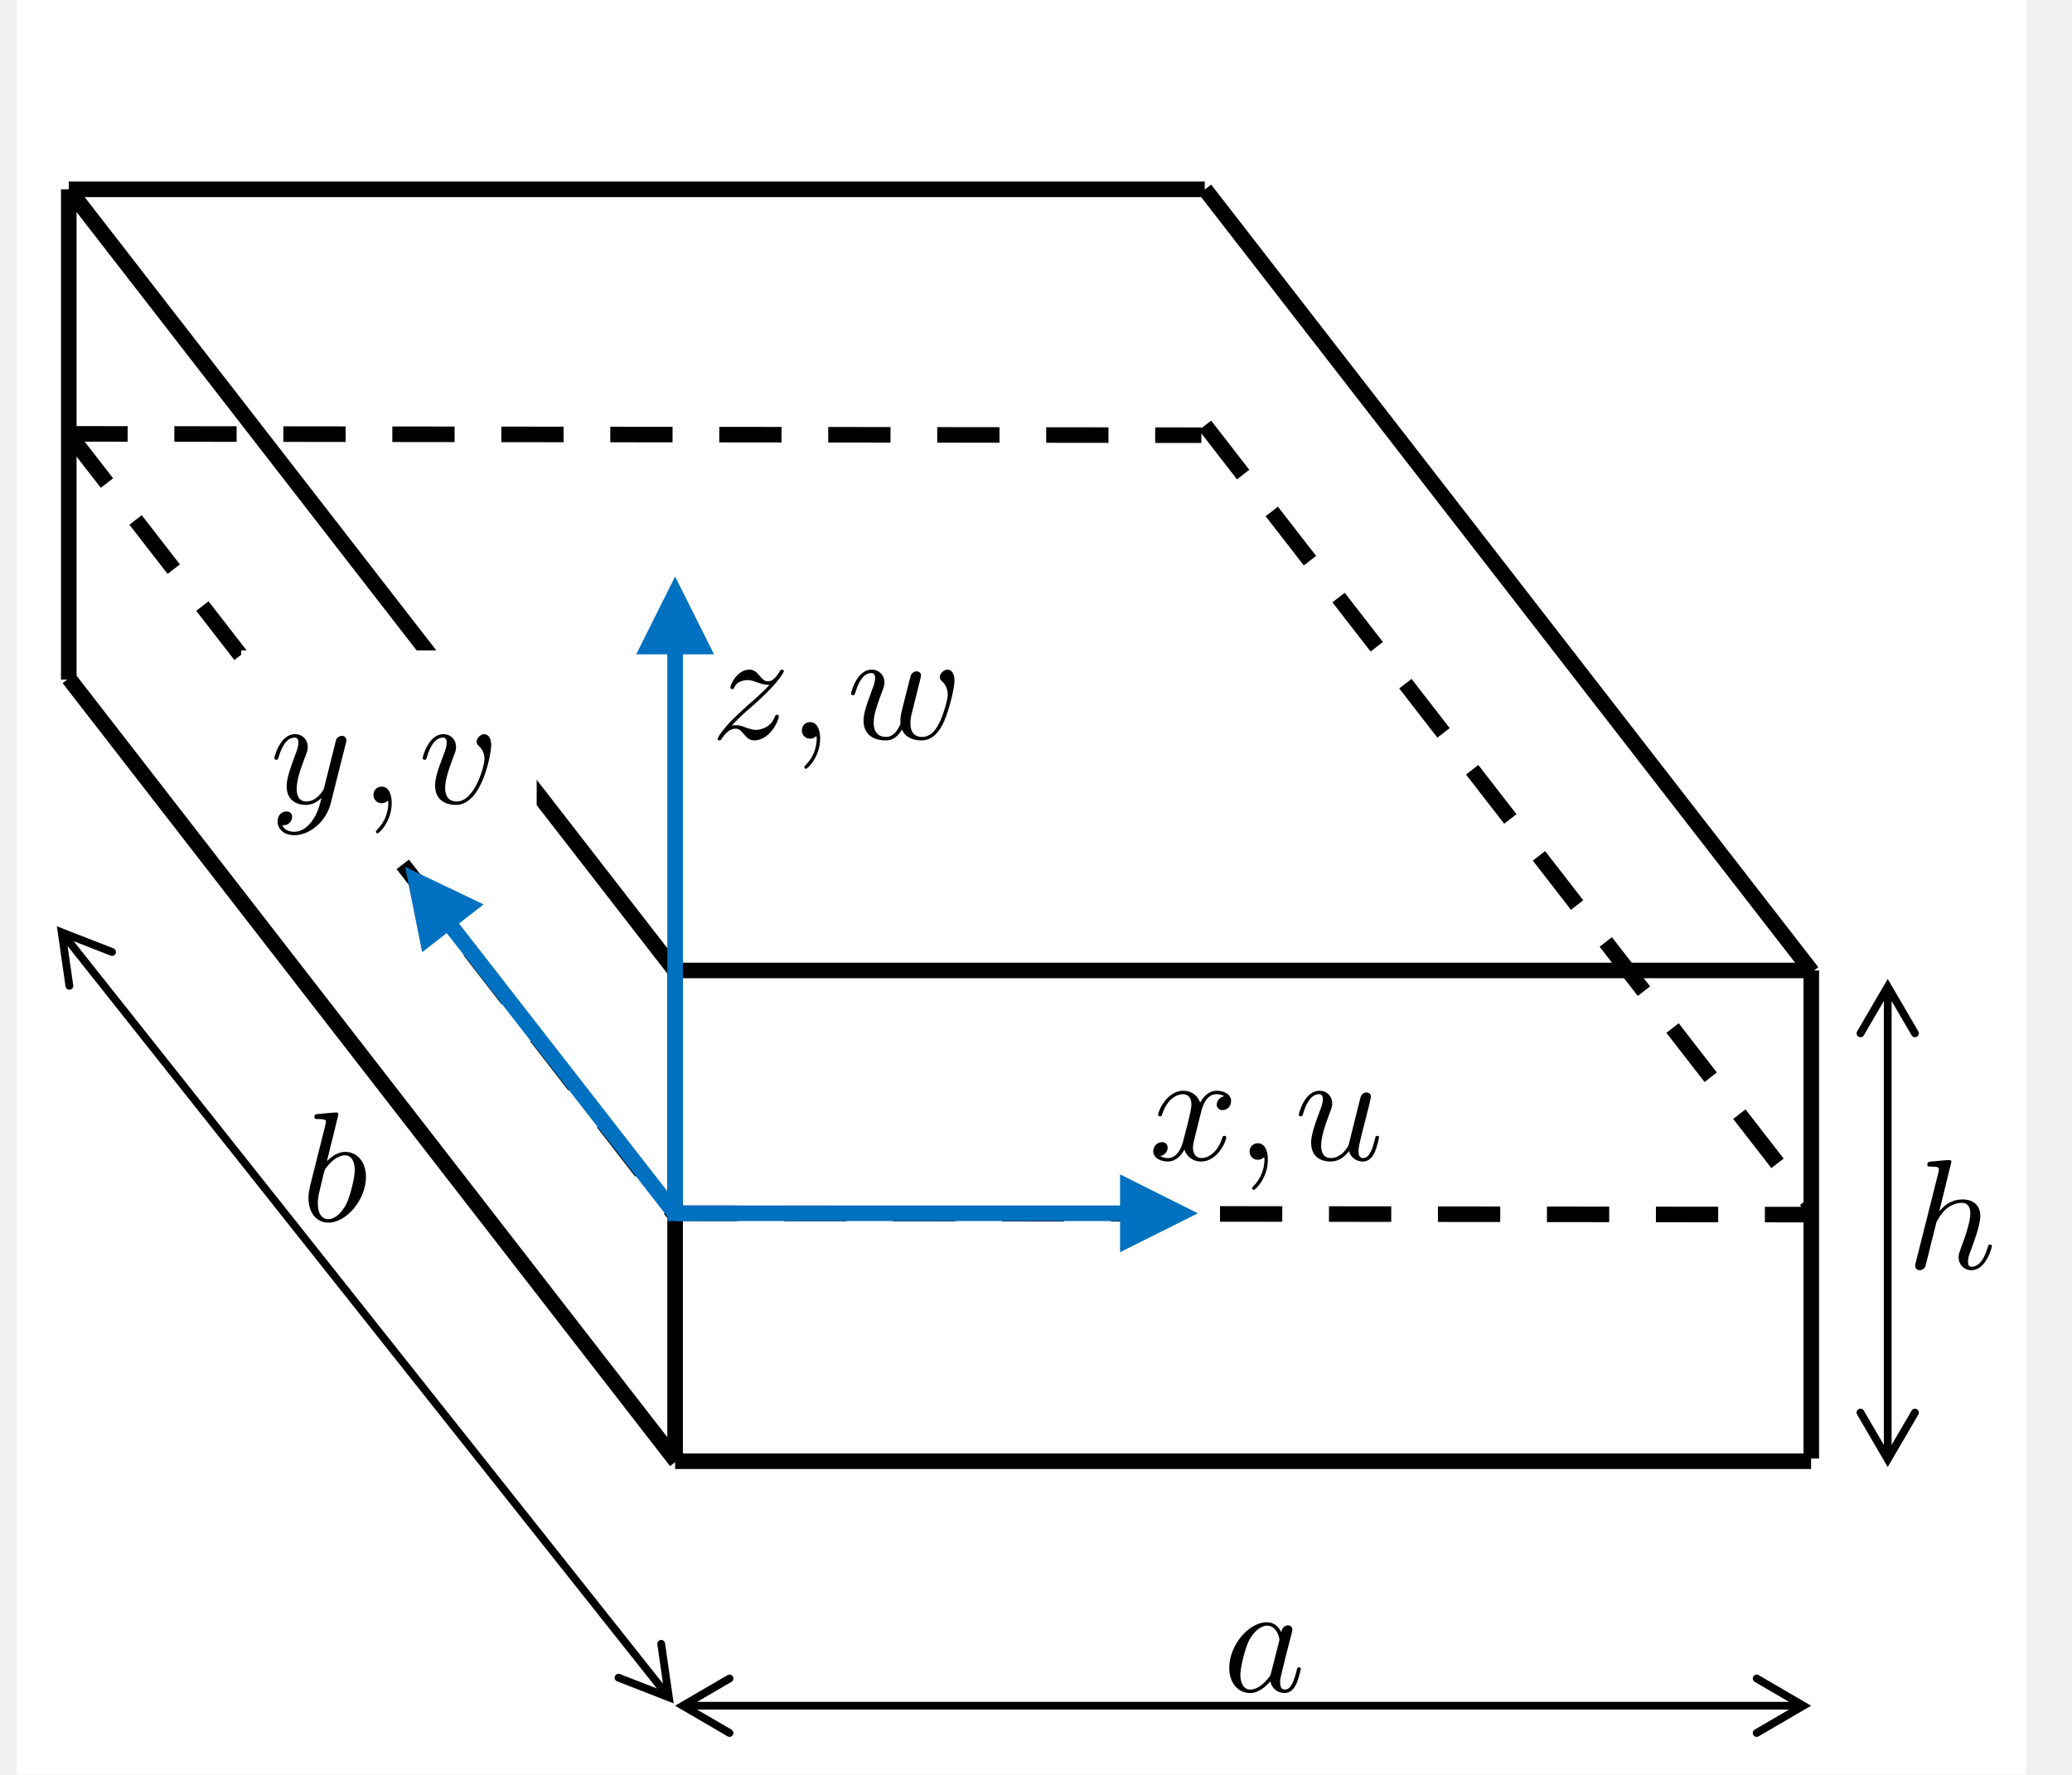
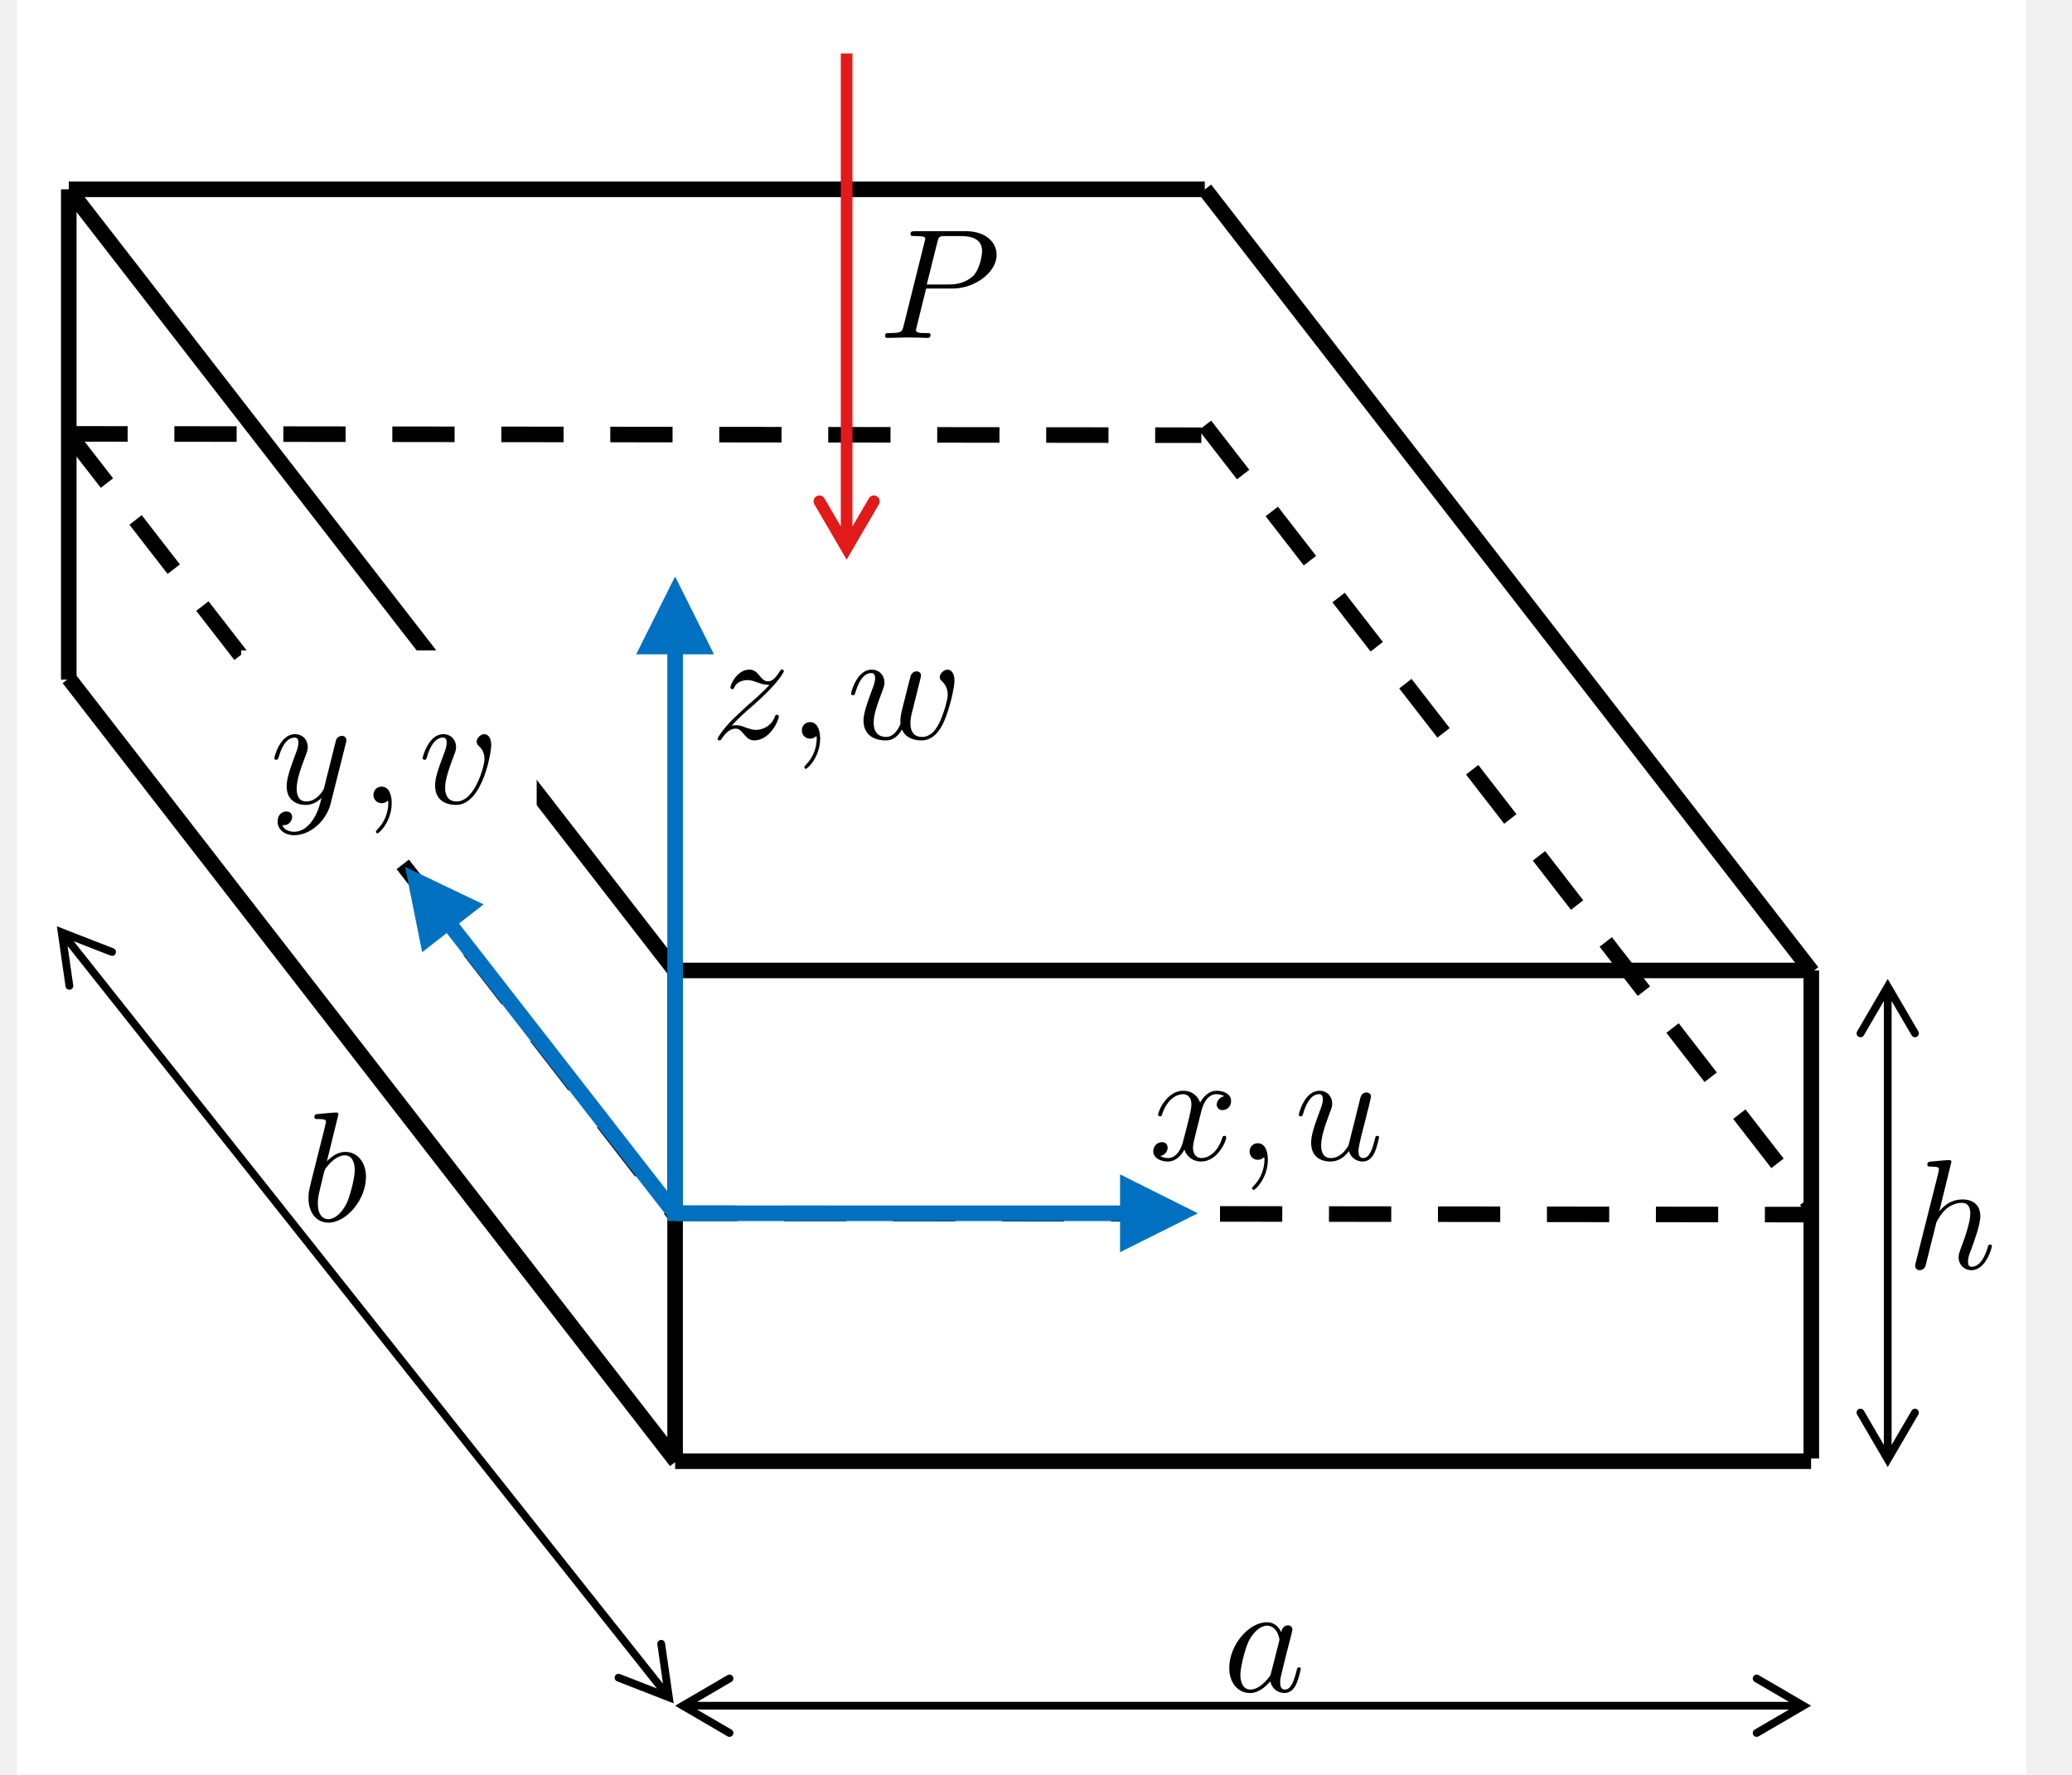
<svg xmlns="http://www.w3.org/2000/svg" width="1220" height="1045" xml:space="preserve" overflow="hidden">
  <g transform="translate(-815 -385)">
    <g>
      <rect x="825" y="385" width="1183" height="1045" fill="#FFFFFF" fill-opacity="1" />
      <path d="M855.5 496.5 1213 957.394" stroke="#000000" stroke-width="9.167" stroke-linecap="butt" stroke-linejoin="round" stroke-miterlimit="10" stroke-opacity="1" fill="none" fill-rule="evenodd" />
      <path d="M855.5 784.5 1213.14 1245.57" stroke="#000000" stroke-width="9.167" stroke-linecap="butt" stroke-linejoin="round" stroke-miterlimit="10" stroke-opacity="1" fill="none" fill-rule="evenodd" />
      <path d="M1524.5 496.5 1882 957.394" stroke="#000000" stroke-width="9.167" stroke-linecap="butt" stroke-linejoin="round" stroke-miterlimit="10" stroke-opacity="1" fill="none" fill-rule="evenodd" />
      <path d="M1212.5 956.5 1881.37 956.501" stroke="#000000" stroke-width="9.167" stroke-linecap="butt" stroke-linejoin="round" stroke-miterlimit="10" stroke-opacity="1" fill="none" fill-rule="evenodd" />
      <path d="M1212.5 1245.5 1881.37 1245.5" stroke="#000000" stroke-width="9.167" stroke-linecap="butt" stroke-linejoin="round" stroke-miterlimit="10" stroke-opacity="1" fill="none" fill-rule="evenodd" />
      <path d="M1212.5 956.5 1212.5 1245.24" stroke="#000000" stroke-width="9.167" stroke-linecap="butt" stroke-linejoin="round" stroke-miterlimit="10" stroke-opacity="1" fill="none" fill-rule="evenodd" />
      <path d="M1881.5 956.5 1881.5 1243.92" stroke="#000000" stroke-width="9.167" stroke-linecap="butt" stroke-linejoin="round" stroke-miterlimit="10" stroke-opacity="1" fill="none" fill-rule="evenodd" />
      <path d="M0 0 668.871 0" stroke="#000000" stroke-width="9.167" stroke-linecap="butt" stroke-linejoin="round" stroke-miterlimit="10" stroke-opacity="1" fill="none" fill-rule="evenodd" transform="matrix(1 0 0 -1 855.5 496.5)" />
      <path d="M0 0 0 288.736" stroke="#000000" stroke-width="9.167" stroke-linecap="butt" stroke-linejoin="round" stroke-miterlimit="10" stroke-opacity="1" fill="none" fill-rule="evenodd" transform="matrix(1 0 0 -1 855.5 785.236)" />
      <path d="M855.5 640.5 1213 1101.39" stroke="#000000" stroke-width="9.167" stroke-linecap="butt" stroke-linejoin="round" stroke-miterlimit="10" stroke-dasharray="36.667 27.5" stroke-opacity="1" fill="none" fill-rule="evenodd" />
      <path d="M1212.5 1099.5 1881.37 1100.29" stroke="#000000" stroke-width="9.167" stroke-linecap="butt" stroke-linejoin="round" stroke-miterlimit="10" stroke-dasharray="36.667 27.5" stroke-opacity="1" fill="none" fill-rule="evenodd" />
      <path d="M1212.5 1094.92 1479.07 1094.92 1479.07 1104.08 1212.5 1104.08ZM1474.49 1076.58 1520.32 1099.5 1474.49 1122.42Z" fill="#0070C0" fill-rule="nonzero" fill-opacity="1" />
      <text fill="#000000" fill-opacity="1" font-family="Cambria Math,Cambria Math_MSFontService,sans-serif" font-style="normal" font-variant="normal" font-weight="400" font-stretch="normal" font-size="92" text-anchor="start" direction="ltr" writing-mode="lr-tb" unicode-bidi="normal" text-decoration="none" transform="matrix(1 0 0 1 1491.39 1068)">𝑥</text>
      <text fill="#000000" fill-opacity="1" font-family="Cambria Math,Cambria Math_MSFontService,sans-serif" font-style="normal" font-variant="normal" font-weight="400" font-stretch="normal" font-size="92" text-anchor="start" direction="ltr" writing-mode="lr-tb" unicode-bidi="normal" text-decoration="none" transform="matrix(1 0 0 1 1542.86 1068)">,</text>
      <text fill="#000000" fill-opacity="1" font-family="Cambria Math,Cambria Math_MSFontService,sans-serif" font-style="normal" font-variant="normal" font-weight="400" font-stretch="normal" font-size="92" text-anchor="start" direction="ltr" writing-mode="lr-tb" unicode-bidi="normal" text-decoration="none" transform="matrix(1 0 0 1 1577.06 1068)">𝑢</text>
      <path d="M1208.69 1102.42 1075.21 930.871 1082.45 925.242 1215.93 1096.79ZM1063.56 945.746 1053.5 895.5 1099.73 917.601Z" fill="#0070C0" fill-rule="nonzero" fill-opacity="1" />
      <rect x="957" y="768" width="174" height="111" fill="#FFFFFF" fill-opacity="1" />
      <text fill="#000000" fill-opacity="1" font-family="Cambria Math,Cambria Math_MSFontService,sans-serif" font-style="normal" font-variant="normal" font-weight="400" font-stretch="normal" font-size="92" text-anchor="start" direction="ltr" writing-mode="lr-tb" unicode-bidi="normal" text-decoration="none" transform="matrix(1 0 0 1 973.853 858)">𝑦</text>
      <text fill="#000000" fill-opacity="1" font-family="Cambria Math,Cambria Math_MSFontService,sans-serif" font-style="normal" font-variant="normal" font-weight="400" font-stretch="normal" font-size="92" text-anchor="start" direction="ltr" writing-mode="lr-tb" unicode-bidi="normal" text-decoration="none" transform="matrix(1 0 0 1 1026.97 858)">,</text>
      <text fill="#000000" fill-opacity="1" font-family="Cambria Math,Cambria Math_MSFontService,sans-serif" font-style="normal" font-variant="normal" font-weight="400" font-stretch="normal" font-size="92" text-anchor="start" direction="ltr" writing-mode="lr-tb" unicode-bidi="normal" text-decoration="none" transform="matrix(1 0 0 1 1061.17 858)">𝑣</text>
      <path d="M4.583-4.35808e-06 4.584 338.296-4.583 338.296-4.583 4.35808e-06ZM22.917 333.712 0 379.546-22.916 333.713Z" fill="#0070C0" fill-rule="nonzero" fill-opacity="1" transform="matrix(1 0 0 -1 1212.5 1104.05)" />
      <text fill="#000000" fill-opacity="1" font-family="Cambria Math,Cambria Math_MSFontService,sans-serif" font-style="normal" font-variant="normal" font-weight="400" font-stretch="normal" font-size="92" text-anchor="start" direction="ltr" writing-mode="lr-tb" unicode-bidi="normal" text-decoration="none" transform="matrix(1 0 0 1 1233.56 820)">𝑧</text>
      <text fill="#000000" fill-opacity="1" font-family="Cambria Math,Cambria Math_MSFontService,sans-serif" font-style="normal" font-variant="normal" font-weight="400" font-stretch="normal" font-size="92" text-anchor="start" direction="ltr" writing-mode="lr-tb" unicode-bidi="normal" text-decoration="none" transform="matrix(1 0 0 1 1279.23 820)">,</text>
      <text fill="#000000" fill-opacity="1" font-family="Cambria Math,Cambria Math_MSFontService,sans-serif" font-style="normal" font-variant="normal" font-weight="400" font-stretch="normal" font-size="92" text-anchor="start" direction="ltr" writing-mode="lr-tb" unicode-bidi="normal" text-decoration="none" transform="matrix(1 0 0 1 1313.42 820)">𝑤</text>
      <path d="M1524.5 635.5 1882 1096.39" stroke="#000000" stroke-width="9.167" stroke-linecap="butt" stroke-linejoin="round" stroke-miterlimit="10" stroke-dasharray="36.667 27.5" stroke-opacity="1" fill="none" fill-rule="evenodd" />
      <path d="M853.5 640.5 1522.37 641.287" stroke="#000000" stroke-width="9.167" stroke-linecap="butt" stroke-linejoin="round" stroke-miterlimit="10" stroke-dasharray="36.667 27.5" stroke-opacity="1" fill="none" fill-rule="evenodd" />
      <path d="M4.53-2.292 664.333-2.291 664.333 2.292 4.53 2.292ZM30.883 18.021-0.011-6.25041e-08 30.883-18.021C31.976-18.659 33.379-18.29 34.017-17.196 34.655-16.103 34.285-14.7 33.192-14.062L5.692 1.98 5.692-1.979 33.192 14.062C34.285 14.7 34.655 16.103 34.017 17.196 33.379 18.29 31.976 18.659 30.883 18.021ZM637.989-18.021 668.882 0 637.989 18.021C636.895 18.659 635.492 18.29 634.854 17.197 634.217 16.104 634.586 14.7 635.679 14.062L663.179-1.979 663.179 1.98 635.679-14.062C634.586-14.7 634.217-16.103 634.854-17.196 635.492-18.289 636.895-18.659 637.989-18.021Z" fill="#000000" fill-rule="nonzero" fill-opacity="1" transform="matrix(-1 0 0 1 1881.37 1389.5)" />
      <text fill="#000000" fill-opacity="1" font-family="Cambria Math,Cambria Math_MSFontService,sans-serif" font-style="normal" font-variant="normal" font-weight="400" font-stretch="normal" font-size="92" text-anchor="start" direction="ltr" writing-mode="lr-tb" unicode-bidi="normal" text-decoration="none" transform="matrix(1 0 0 1 1535.1 1381)">𝑎</text>
      <path d="M1207.05 1385.98 849.525 935.479 853.116 932.63 1210.64 1383.14ZM1206.58 1352.72 1211.67 1388.12 1178.35 1375.12C1177.17 1374.66 1176.59 1373.33 1177.05 1372.15 1177.51 1370.97 1178.84 1370.39 1180.02 1370.85L1209.68 1382.42 1206.58 1384.88 1202.05 1353.37C1201.87 1352.11 1202.74 1350.95 1203.99 1350.77 1205.24 1350.59 1206.4 1351.46 1206.58 1352.72ZM853.582 965.893 848.493 930.492 881.814 943.488C882.993 943.948 883.576 945.276 883.116 946.455 882.656 947.635 881.328 948.218 880.148 947.758L850.488 936.189 853.589 933.728 858.119 965.241C858.299 966.494 857.429 967.655 856.176 967.836 854.924 968.016 853.762 967.146 853.582 965.893Z" fill="#000000" fill-rule="nonzero" fill-opacity="1" />
      <text fill="#000000" fill-opacity="1" font-family="Cambria Math,Cambria Math_MSFontService,sans-serif" font-style="normal" font-variant="normal" font-weight="400" font-stretch="normal" font-size="92" text-anchor="start" direction="ltr" writing-mode="lr-tb" unicode-bidi="normal" text-decoration="none" transform="matrix(1 0 0 1 992.304 1104)">𝑏</text>
      <path d="M1928.79 966.037 1928.79 1244.38 1924.21 1244.38 1924.21 966.037ZM1908.48 992.383 1926.5 961.489 1944.52 992.383C1945.16 993.476 1944.79 994.879 1943.7 995.517 1942.6 996.155 1941.2 995.785 1940.56 994.692L1924.52 967.192 1928.48 967.192 1912.44 994.692C1911.8 995.785 1910.4 996.155 1909.3 995.517 1908.21 994.879 1907.84 993.476 1908.48 992.383ZM1944.52 1218.04 1926.5 1248.93 1908.48 1218.04C1907.84 1216.94 1908.21 1215.54 1909.3 1214.9 1910.4 1214.26 1911.8 1214.63 1912.44 1215.73L1928.48 1243.23 1924.52 1243.23 1940.56 1215.73C1941.2 1214.63 1942.6 1214.26 1943.7 1214.9 1944.79 1215.54 1945.16 1216.94 1944.52 1218.04Z" fill="#000000" fill-rule="nonzero" fill-opacity="1" />
      <text fill="#000000" fill-opacity="1" font-family="Cambria Math,Cambria Math_MSFontService,sans-serif" font-style="normal" font-variant="normal" font-weight="400" font-stretch="normal" font-size="92" text-anchor="start" direction="ltr" writing-mode="lr-tb" unicode-bidi="normal" text-decoration="none" transform="matrix(1 0 0 1 1937.6 1132)">ℎ</text>
+       <path d="M1316.94 416.5 1316.94 707.73 1310.06 707.73 1310.06 416.5ZM1332.51 681.962 1313.5 714.552 1294.49 681.962C1293.53 680.322 1294.09 678.217 1295.73 677.26 1297.37 676.304 1299.47 676.858 1300.43 678.498L1316.47 705.998 1310.53 705.998 1326.57 678.498C1327.53 676.858 1329.63 676.304 1331.27 677.26 1332.91 678.217 1333.47 680.322 1332.51 681.962Z" fill="#E21A1A" fill-rule="nonzero" fill-opacity="1" />
+       <text fill="#000000" fill-opacity="1" font-family="Cambria Math,Cambria Math_MSFontService,sans-serif" font-style="normal" font-variant="normal" font-weight="400" font-stretch="normal" font-size="92" text-anchor="start" direction="ltr" writing-mode="lr-tb" unicode-bidi="normal" text-decoration="none" transform="matrix(1 0 0 1 1332.44 584)">𝑃</text>
    </g>
  </g>
</svg>
